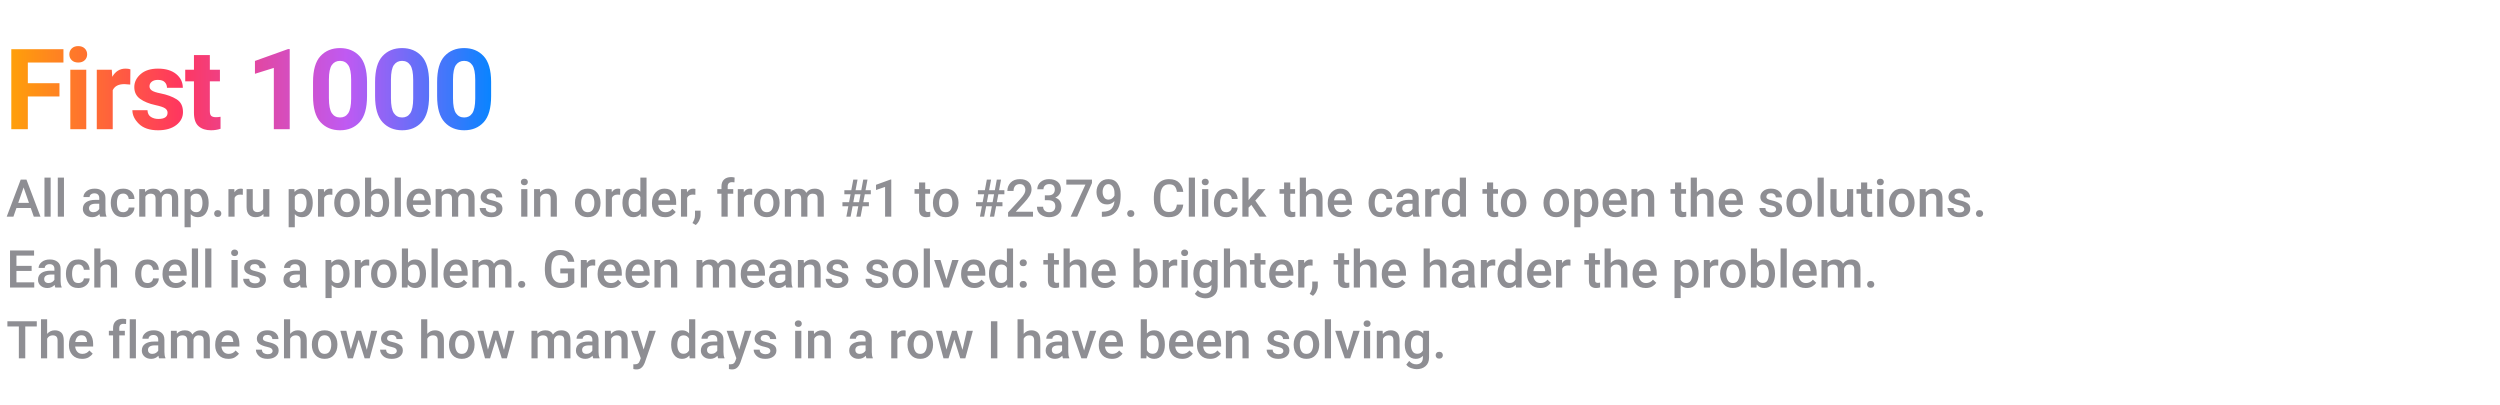
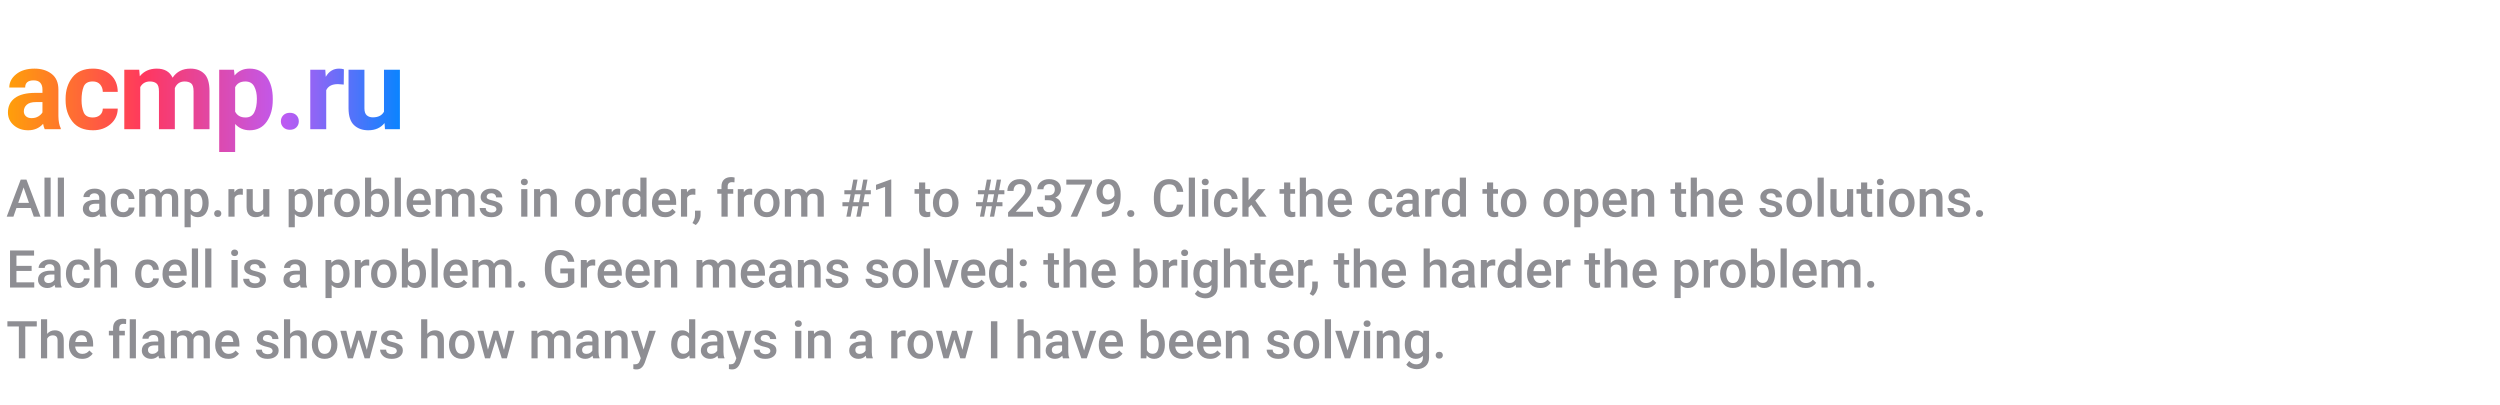
- <svg xmlns="http://www.w3.org/2000/svg" width="1200" height="194" viewBox="0 0 1200 194" role="img" aria-label="First 1000">
+ <svg xmlns="http://www.w3.org/2000/svg" width="1200" height="194" viewBox="0 0 1200 194" role="img" aria-label="acmp.ru">
  <defs>
    <linearGradient id="ai" x1="0" y1="0" x2="1" y2="0">
      <stop offset="0" stop-color="#ff9f0a" />
      <stop offset="0.35" stop-color="#ff375f" />
      <stop offset="0.7" stop-color="#bf5af2" />
      <stop offset="1" stop-color="#0a84ff" />
    </linearGradient>
  </defs>
  <g font-family="-apple-system, BlinkMacSystemFont, 'SF Pro Display', 'Segoe UI', Roboto, Helvetica, Arial, sans-serif">
-     <text x="2" y="62" font-size="54" font-weight="700" letter-spacing="-1.2" fill="url(#ai)">First 1000</text>
+     <text x="2" y="62" font-size="54" font-weight="700" letter-spacing="-1.2" fill="url(#ai)">acmp.ru</text>
    <text x="3" y="104" font-size="25" font-weight="500" fill="#8e8e93">All acmp.ru problems in order, from #1 to #2379. Click the card to open the solutions.</text>
    <text x="3" y="138" font-size="25" font-weight="500" fill="#8e8e93">Each cell is a problem. Green means solved: the brighter, the harder the problem.</text>
    <text x="3" y="172" font-size="25" font-weight="500" fill="#8e8e93">The flame shows how many days in a row I have been solving.</text>
  </g>
</svg>
